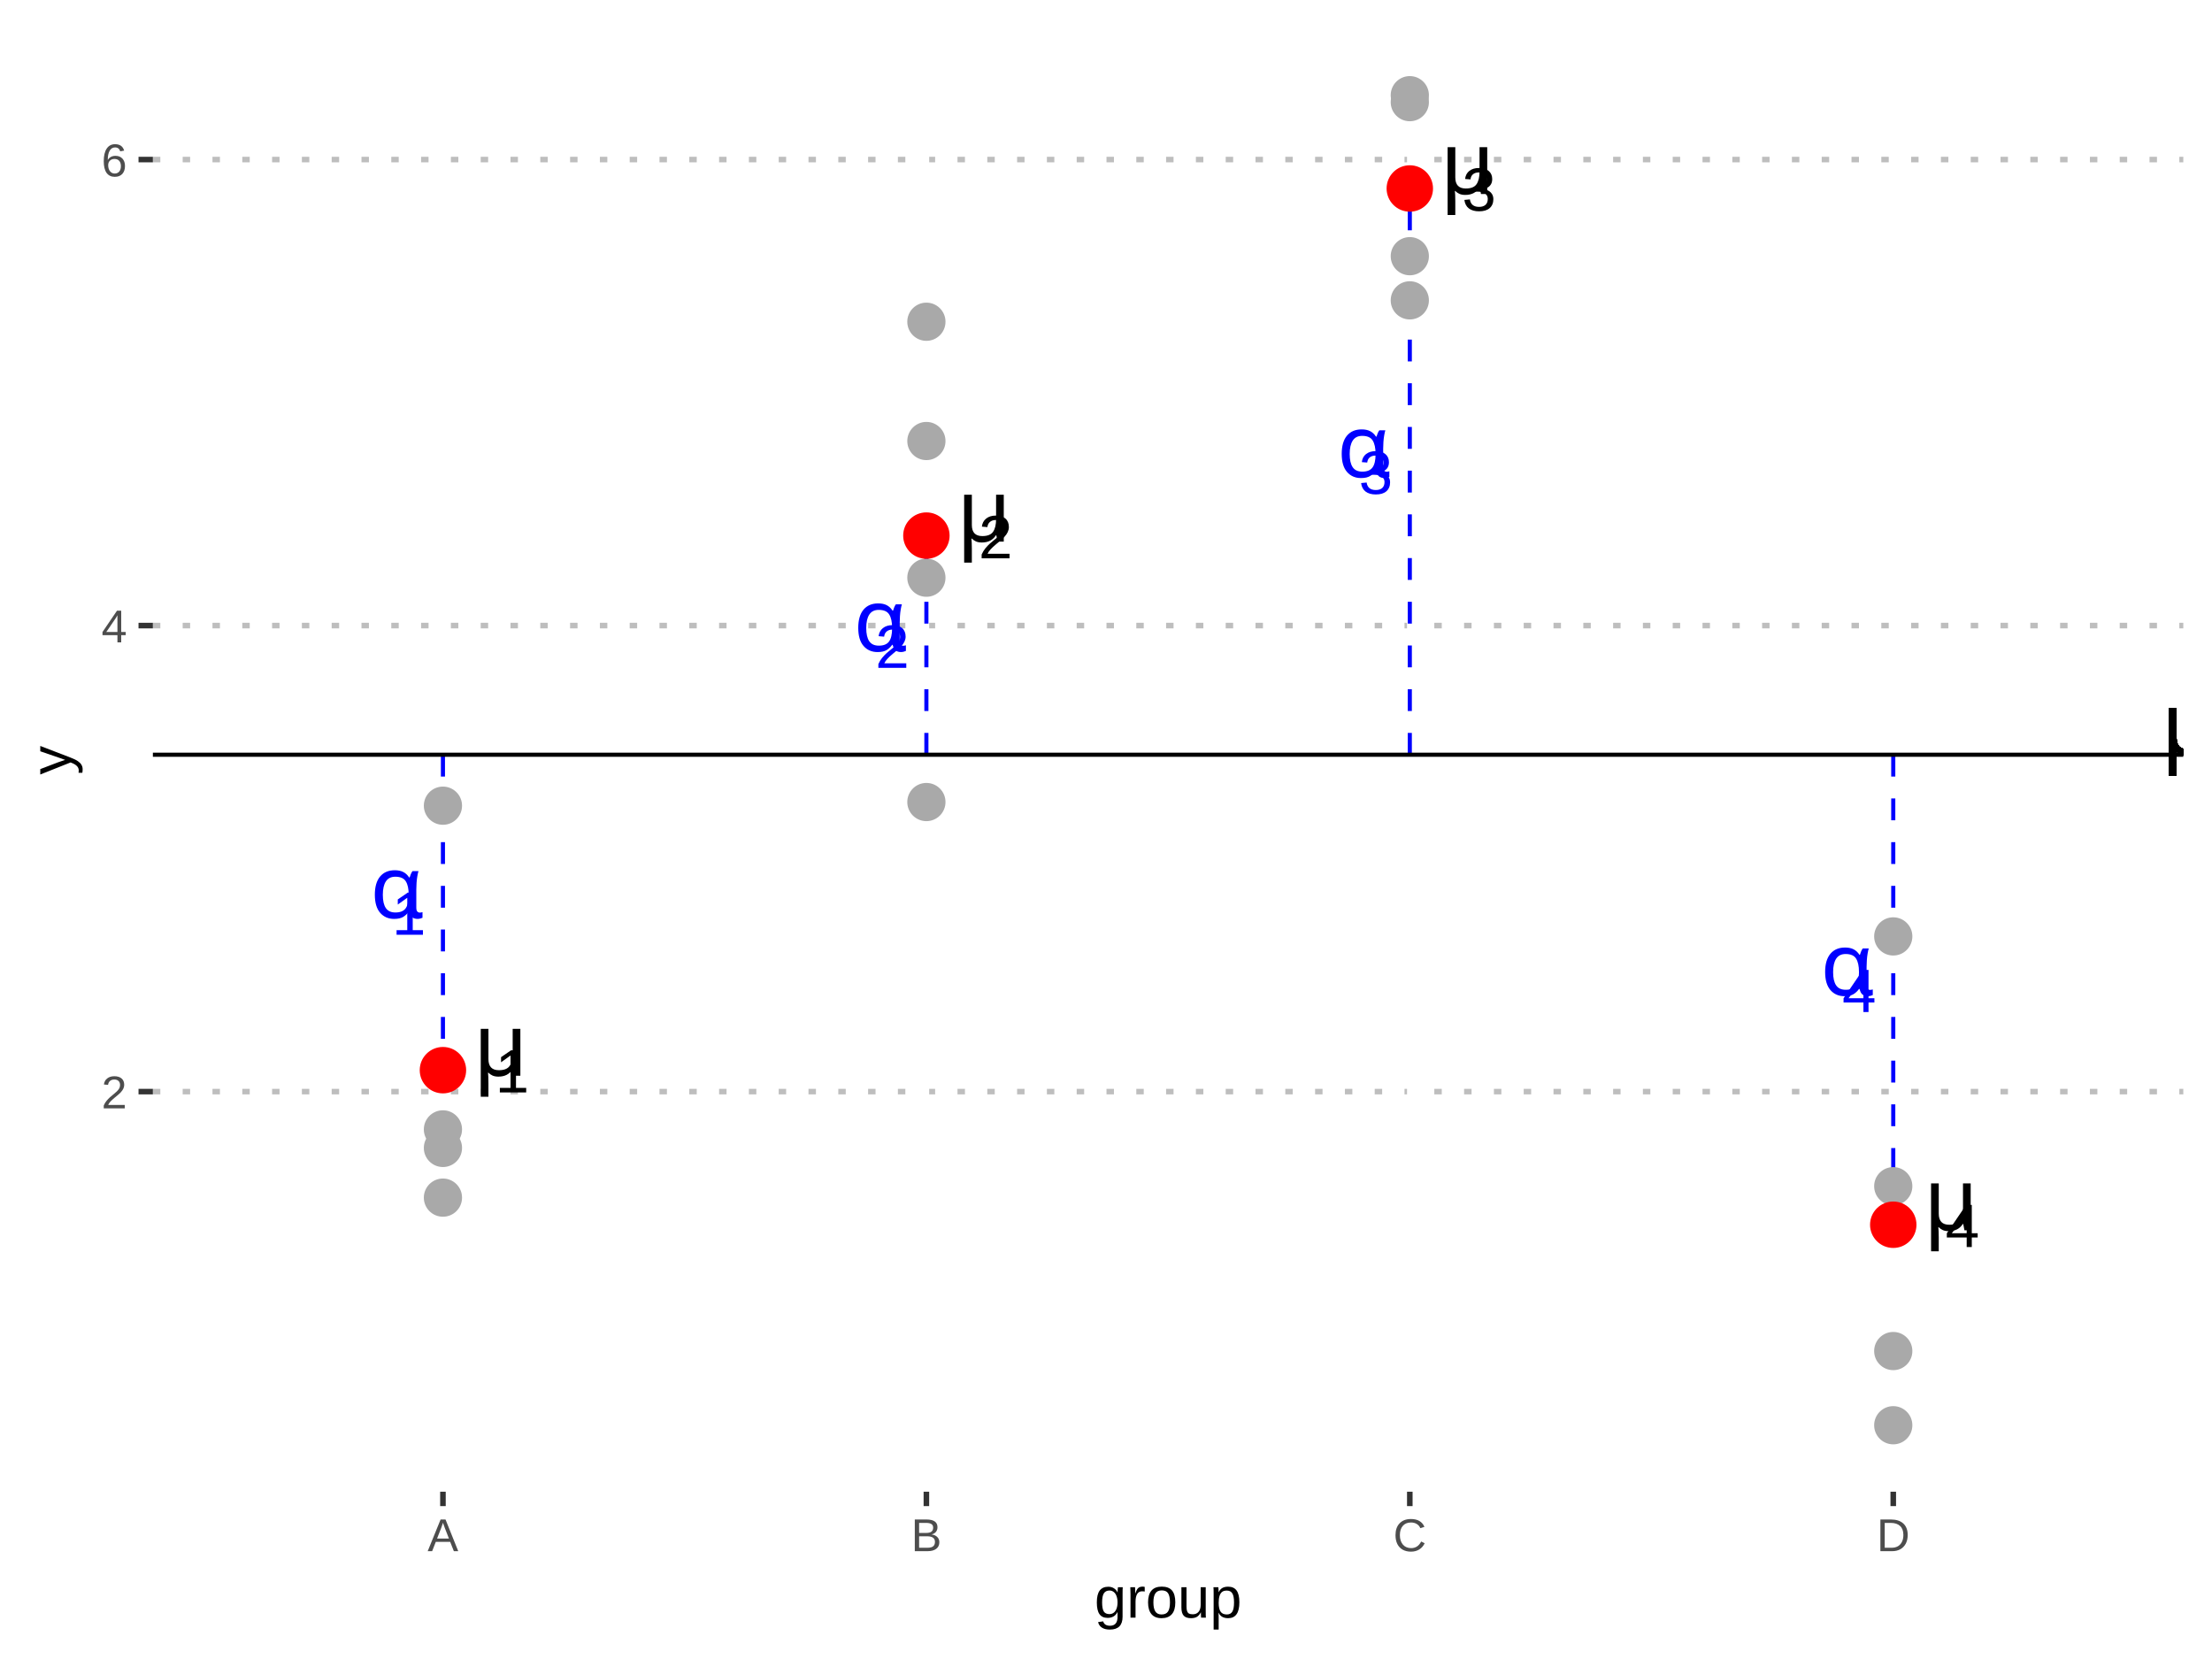
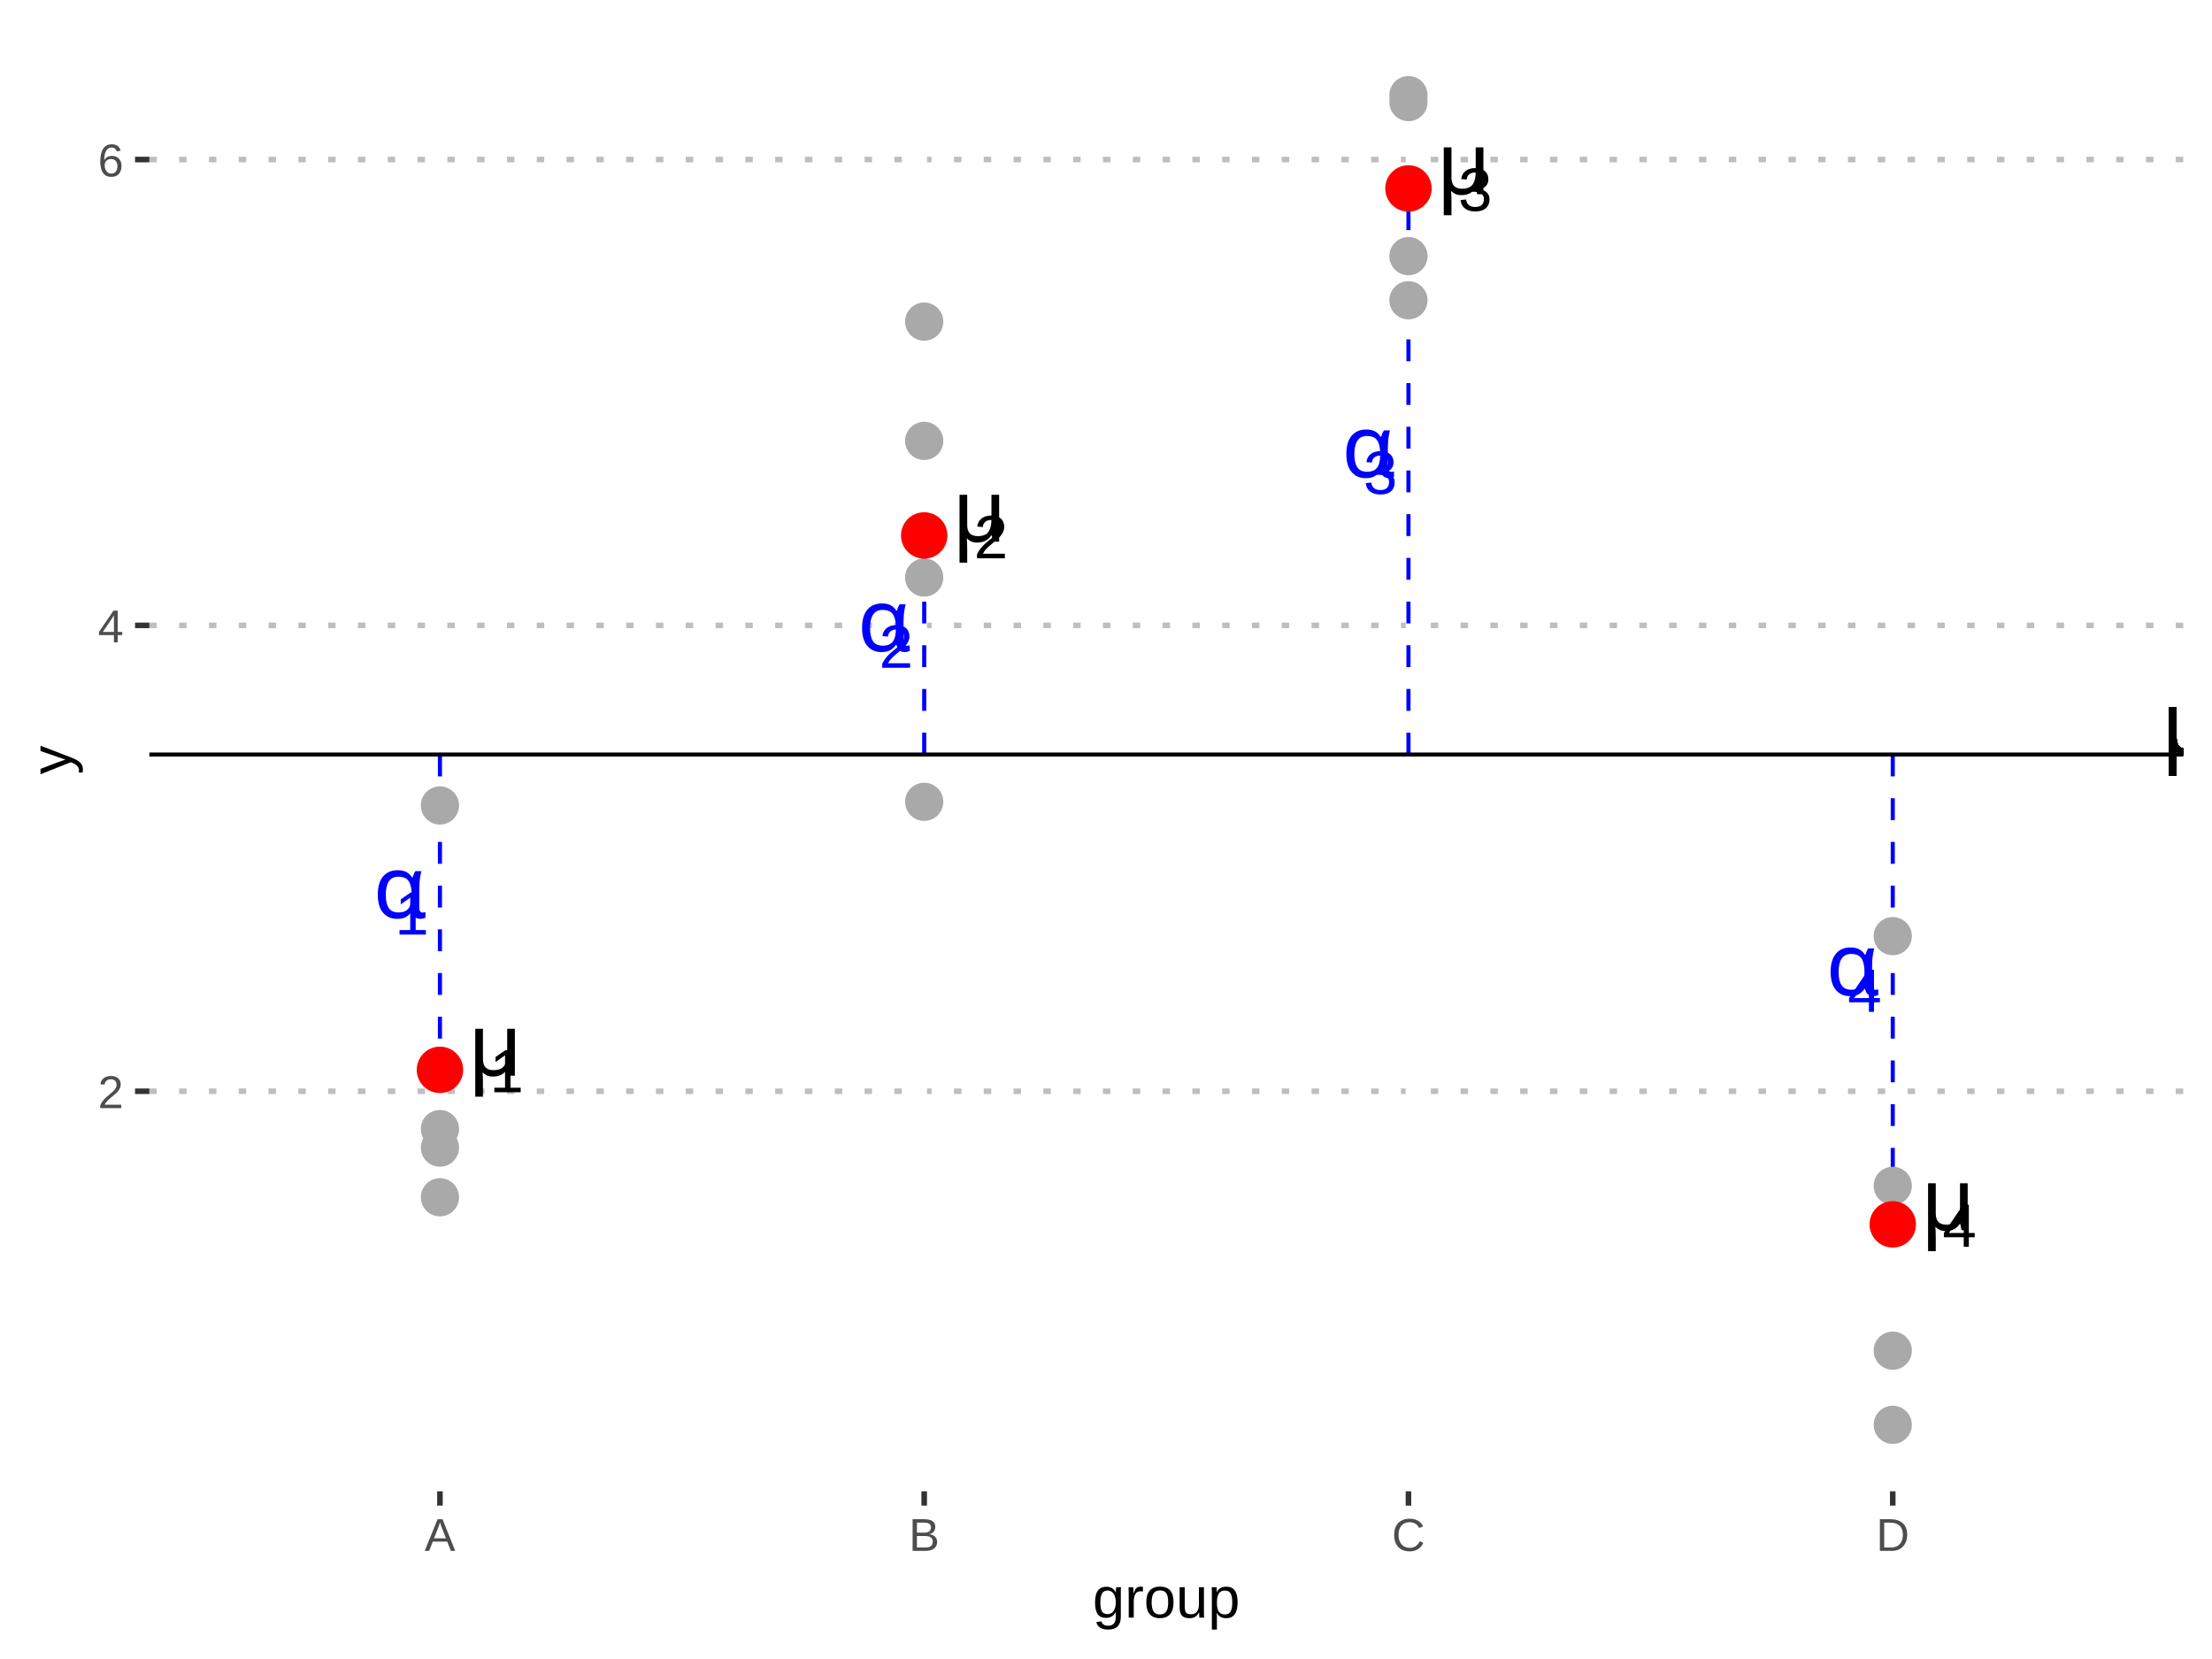
<svg xmlns="http://www.w3.org/2000/svg" class="svglite" width="576.00pt" height="432.00pt" viewBox="0 0 576.00 432.00">
  <defs>
    <style type="text/css">
    .svglite line, .svglite polyline, .svglite polygon, .svglite path, .svglite rect, .svglite circle {
      fill: none;
      stroke: #000000;
      stroke-linecap: round;
      stroke-linejoin: round;
      stroke-miterlimit: 10.00;
    }
    .svglite text {
      white-space: pre;
    }
  </style>
  </defs>
  <rect width="100%" height="100%" style="stroke: none; fill: #FFFFFF;" />
  <defs>
    <clipPath id="cpMC4wMHw1NzYuMDB8MC4wMHw0MzIuMDA=">
      <rect x="0.00" y="0.00" width="576.00" height="432.00" />
    </clipPath>
  </defs>
  <g clip-path="url(#cpMC4wMHw1NzYuMDB8MC4wMHw0MzIuMDA=)">
-     <rect x="0.00" y="0.00" width="576.00" height="432.00" style="stroke-width: 1.45; stroke: #FFFFFF; fill: #FFFFFF;" />
+     <rect x="-0" y="0.00" width="576.00" height="432.00" style="stroke-width: 1.45; stroke: #FFFFFF; fill: #FFFFFF;" />
  </g>
  <defs>
-     <clipPath id="cpMzkuODF8NTY4LjUzfDcuNDd8Mzg4LjQ0">
-       <rect x="39.81" y="7.47" width="528.72" height="380.97" />
+     <clipPath id="cpMzguODl8NTY4LjUzfDcuNDd8Mzg4LjMz">
+       <rect x="38.89" y="7.47" width="529.63" height="380.86" />
    </clipPath>
  </defs>
-   <g clip-path="url(#cpMzkuODF8NTY4LjUzfDcuNDd8Mzg4LjQ0)">
-     <rect x="39.81" y="7.47" width="528.72" height="380.97" style="stroke-width: 1.45; stroke: none; fill: #FFFFFF;" />
-     <polyline points="39.81,344.92 568.53,344.92 " style="stroke-width: 0.73; stroke: #FFFFFF; stroke-linecap: butt;" />
-     <polyline points="39.81,223.57 568.53,223.57 " style="stroke-width: 0.73; stroke: #FFFFFF; stroke-linecap: butt;" />
-     <polyline points="39.81,102.22 568.53,102.22 " style="stroke-width: 0.73; stroke: #FFFFFF; stroke-linecap: butt;" />
-     <polyline points="39.81,284.25 568.53,284.25 " style="stroke-width: 1.45; stroke: #BEBEBE; stroke-dasharray: 1.94,5.82; stroke-linecap: butt;" />
-     <polyline points="39.81,162.90 568.53,162.90 " style="stroke-width: 1.45; stroke: #BEBEBE; stroke-dasharray: 1.94,5.82; stroke-linecap: butt;" />
-     <polyline points="39.81,41.55 568.53,41.55 " style="stroke-width: 1.45; stroke: #BEBEBE; stroke-dasharray: 1.94,5.82; stroke-linecap: butt;" />
-     <polyline points="115.34,388.44 115.34,7.47 " style="stroke-width: 1.45; stroke: #FFFFFF; stroke-linecap: butt;" />
-     <polyline points="241.23,388.44 241.23,7.47 " style="stroke-width: 1.45; stroke: #FFFFFF; stroke-linecap: butt;" />
-     <polyline points="367.11,388.44 367.11,7.47 " style="stroke-width: 1.45; stroke: #FFFFFF; stroke-linecap: butt;" />
-     <polyline points="493.00,388.44 493.00,7.47 " style="stroke-width: 1.45; stroke: #FFFFFF; stroke-linecap: butt;" />
-     <line x1="115.34" y1="196.53" x2="115.34" y2="278.67" style="stroke-width: 1.07; stroke: #0000FF; stroke-dasharray: 5.69,5.69; stroke-linecap: butt;" />
-     <line x1="241.23" y1="196.53" x2="241.23" y2="139.47" style="stroke-width: 1.07; stroke: #0000FF; stroke-dasharray: 5.69,5.69; stroke-linecap: butt;" />
-     <line x1="367.11" y1="196.53" x2="367.11" y2="49.08" style="stroke-width: 1.07; stroke: #0000FF; stroke-dasharray: 5.69,5.69; stroke-linecap: butt;" />
-     <line x1="493.00" y1="196.53" x2="493.00" y2="318.92" style="stroke-width: 1.07; stroke: #0000FF; stroke-dasharray: 5.69,5.69; stroke-linecap: butt;" />
-     <circle cx="115.34" cy="209.80" r="4.62" style="stroke-width: 0.71; stroke: #A9A9A9; fill: #A9A9A9;" />
-     <circle cx="241.23" cy="114.84" r="4.62" style="stroke-width: 0.71; stroke: #A9A9A9; fill: #A9A9A9;" />
-     <circle cx="367.11" cy="24.79" r="4.62" style="stroke-width: 0.71; stroke: #A9A9A9; fill: #A9A9A9;" />
-     <circle cx="493.00" cy="371.13" r="4.62" style="stroke-width: 0.71; stroke: #A9A9A9; fill: #A9A9A9;" />
-     <circle cx="115.34" cy="298.92" r="4.62" style="stroke-width: 0.71; stroke: #A9A9A9; fill: #A9A9A9;" />
-     <circle cx="241.23" cy="208.85" r="4.62" style="stroke-width: 0.71; stroke: #A9A9A9; fill: #A9A9A9;" />
-     <circle cx="367.11" cy="66.71" r="4.62" style="stroke-width: 0.71; stroke: #A9A9A9; fill: #A9A9A9;" />
-     <circle cx="493.00" cy="308.88" r="4.62" style="stroke-width: 0.71; stroke: #A9A9A9; fill: #A9A9A9;" />
-     <circle cx="115.34" cy="294.09" r="4.62" style="stroke-width: 0.71; stroke: #A9A9A9; fill: #A9A9A9;" />
-     <circle cx="241.23" cy="150.43" r="4.62" style="stroke-width: 0.71; stroke: #A9A9A9; fill: #A9A9A9;" />
-     <circle cx="367.11" cy="78.21" r="4.62" style="stroke-width: 0.71; stroke: #A9A9A9; fill: #A9A9A9;" />
-     <circle cx="493.00" cy="351.81" r="4.62" style="stroke-width: 0.71; stroke: #A9A9A9; fill: #A9A9A9;" />
-     <circle cx="115.34" cy="311.86" r="4.62" style="stroke-width: 0.71; stroke: #A9A9A9; fill: #A9A9A9;" />
-     <circle cx="241.23" cy="83.78" r="4.62" style="stroke-width: 0.71; stroke: #A9A9A9; fill: #A9A9A9;" />
-     <circle cx="367.11" cy="26.60" r="4.62" style="stroke-width: 0.71; stroke: #A9A9A9; fill: #A9A9A9;" />
-     <circle cx="493.00" cy="243.84" r="4.62" style="stroke-width: 0.71; stroke: #A9A9A9; fill: #A9A9A9;" />
-     <line x1="39.81" y1="196.53" x2="568.53" y2="196.53" style="stroke-width: 1.07; stroke-linecap: butt;" />
-     <circle cx="115.34" cy="278.67" r="5.69" style="stroke-width: 0.71; stroke: #FF0000; fill: #FF0000;" />
-     <circle cx="241.23" cy="139.47" r="5.69" style="stroke-width: 0.71; stroke: #FF0000; fill: #FF0000;" />
-     <circle cx="367.11" cy="49.08" r="5.69" style="stroke-width: 0.71; stroke: #FF0000; fill: #FF0000;" />
-     <circle cx="493.00" cy="318.92" r="5.69" style="stroke-width: 0.71; stroke: #FF0000; fill: #FF0000;" />
-     <text x="562.84" y="196.53" style="font-size: 22.76px; font-family: &quot;Standard Symbols PS&quot;;" textLength="5.69px" lengthAdjust="spacingAndGlyphs">μ</text>
-     <text x="562.84" y="196.53" style="font-size: 22.76px; font-family: &quot;Standard Symbols PS&quot;;" textLength="5.69px" lengthAdjust="spacingAndGlyphs">μ</text>
-     <text x="562.84" y="196.53" style="font-size: 22.76px; font-family: &quot;Standard Symbols PS&quot;;" textLength="5.69px" lengthAdjust="spacingAndGlyphs">μ</text>
-     <text x="562.84" y="196.53" style="font-size: 22.76px; font-family: &quot;Standard Symbols PS&quot;;" textLength="5.69px" lengthAdjust="spacingAndGlyphs">μ</text>
-     <text x="562.84" y="196.53" style="font-size: 22.76px; font-family: &quot;Standard Symbols PS&quot;;" textLength="5.69px" lengthAdjust="spacingAndGlyphs">μ</text>
-     <text x="562.84" y="196.53" style="font-size: 22.76px; font-family: &quot;Standard Symbols PS&quot;;" textLength="5.69px" lengthAdjust="spacingAndGlyphs">μ</text>
-     <text x="562.84" y="196.53" style="font-size: 22.76px; font-family: &quot;Standard Symbols PS&quot;;" textLength="5.69px" lengthAdjust="spacingAndGlyphs">μ</text>
-     <text x="562.84" y="196.53" style="font-size: 22.76px; font-family: &quot;Standard Symbols PS&quot;;" textLength="5.69px" lengthAdjust="spacingAndGlyphs">μ</text>
-     <text x="562.84" y="196.53" style="font-size: 22.76px; font-family: &quot;Standard Symbols PS&quot;;" textLength="5.69px" lengthAdjust="spacingAndGlyphs">μ</text>
-     <text x="562.84" y="196.53" style="font-size: 22.76px; font-family: &quot;Standard Symbols PS&quot;;" textLength="5.69px" lengthAdjust="spacingAndGlyphs">μ</text>
-     <text x="562.84" y="196.53" style="font-size: 22.76px; font-family: &quot;Standard Symbols PS&quot;;" textLength="5.69px" lengthAdjust="spacingAndGlyphs">μ</text>
-     <text x="562.84" y="196.53" style="font-size: 22.76px; font-family: &quot;Standard Symbols PS&quot;;" textLength="5.69px" lengthAdjust="spacingAndGlyphs">μ</text>
-     <text x="562.84" y="196.53" style="font-size: 22.76px; font-family: &quot;Standard Symbols PS&quot;;" textLength="5.69px" lengthAdjust="spacingAndGlyphs">μ</text>
-     <text x="562.84" y="196.53" style="font-size: 22.76px; font-family: &quot;Standard Symbols PS&quot;;" textLength="5.69px" lengthAdjust="spacingAndGlyphs">μ</text>
-     <text x="562.84" y="196.53" style="font-size: 22.76px; font-family: &quot;Standard Symbols PS&quot;;" textLength="5.69px" lengthAdjust="spacingAndGlyphs">μ</text>
-     <text x="562.84" y="196.53" style="font-size: 22.76px; font-family: &quot;Standard Symbols PS&quot;;" textLength="5.69px" lengthAdjust="spacingAndGlyphs">μ</text>
-     <text x="123.25" y="280.12" style="font-size: 22.76px; font-family: &quot;Standard Symbols PS&quot;;" textLength="5.69px" lengthAdjust="spacingAndGlyphs">μ</text>
-     <text x="128.94" y="284.47" style="font-size: 15.93px; font-family: &quot;Arial&quot;;" textLength="10.13px" lengthAdjust="spacingAndGlyphs">1</text>
-     <text x="249.13" y="141.03" style="font-size: 22.76px; font-family: &quot;Standard Symbols PS&quot;;" textLength="5.69px" lengthAdjust="spacingAndGlyphs">μ</text>
-     <text x="254.82" y="145.38" style="font-size: 15.93px; font-family: &quot;Arial&quot;;" textLength="10.13px" lengthAdjust="spacingAndGlyphs">2</text>
-     <text x="375.02" y="50.52" style="font-size: 22.76px; font-family: &quot;Standard Symbols PS&quot;;" textLength="5.69px" lengthAdjust="spacingAndGlyphs">μ</text>
-     <text x="380.71" y="54.87" style="font-size: 15.93px; font-family: &quot;Arial&quot;;" textLength="10.13px" lengthAdjust="spacingAndGlyphs">3</text>
-     <text x="500.91" y="320.36" style="font-size: 22.76px; font-family: &quot;Standard Symbols PS&quot;;" textLength="5.69px" lengthAdjust="spacingAndGlyphs">μ</text>
-     <text x="506.59" y="324.72" style="font-size: 15.93px; font-family: &quot;Arial&quot;;" textLength="10.13px" lengthAdjust="spacingAndGlyphs">4</text>
-     <text x="96.36" y="239.05" style="font-size: 22.76px;fill: #0000FF; font-family: &quot;Standard Symbols PS&quot;;" textLength="5.69px" lengthAdjust="spacingAndGlyphs">α</text>
-     <text x="102.05" y="243.40" style="font-size: 15.93px;fill: #0000FF; font-family: &quot;Arial&quot;;" textLength="10.13px" lengthAdjust="spacingAndGlyphs">1</text>
-     <text x="222.24" y="169.56" style="font-size: 22.76px;fill: #0000FF; font-family: &quot;Standard Symbols PS&quot;;" textLength="5.69px" lengthAdjust="spacingAndGlyphs">α</text>
-     <text x="227.93" y="173.91" style="font-size: 15.93px;fill: #0000FF; font-family: &quot;Arial&quot;;" textLength="10.13px" lengthAdjust="spacingAndGlyphs">2</text>
-     <text x="348.13" y="124.25" style="font-size: 22.76px;fill: #0000FF; font-family: &quot;Standard Symbols PS&quot;;" textLength="5.69px" lengthAdjust="spacingAndGlyphs">α</text>
-     <text x="353.82" y="128.60" style="font-size: 15.93px;fill: #0000FF; font-family: &quot;Arial&quot;;" textLength="10.13px" lengthAdjust="spacingAndGlyphs">3</text>
-     <text x="474.01" y="259.17" style="font-size: 22.76px;fill: #0000FF; font-family: &quot;Standard Symbols PS&quot;;" textLength="5.69px" lengthAdjust="spacingAndGlyphs">α</text>
-     <text x="479.70" y="263.53" style="font-size: 15.93px;fill: #0000FF; font-family: &quot;Arial&quot;;" textLength="10.13px" lengthAdjust="spacingAndGlyphs">4</text>
+   <g clip-path="url(#cpMzguODl8NTY4LjUzfDcuNDd8Mzg4LjMz)">
+     <rect x="38.89" y="7.47" width="529.63" height="380.86" style="stroke-width: 1.45; stroke: none; fill: #FFFFFF;" />
+     <polyline points="38.89,344.82 568.53,344.82 " style="stroke-width: 0.73; stroke: #FFFFFF; stroke-linecap: butt;" />
+     <polyline points="38.89,223.51 568.53,223.51 " style="stroke-width: 0.73; stroke: #FFFFFF; stroke-linecap: butt;" />
+     <polyline points="38.89,102.19 568.53,102.19 " style="stroke-width: 0.73; stroke: #FFFFFF; stroke-linecap: butt;" />
+     <polyline points="38.89,284.16 568.53,284.16 " style="stroke-width: 1.45; stroke: #BEBEBE; stroke-dasharray: 1.94,5.82; stroke-linecap: butt;" />
+     <polyline points="38.89,162.85 568.53,162.85 " style="stroke-width: 1.45; stroke: #BEBEBE; stroke-dasharray: 1.94,5.82; stroke-linecap: butt;" />
+     <polyline points="38.89,41.54 568.53,41.54 " style="stroke-width: 1.45; stroke: #BEBEBE; stroke-dasharray: 1.94,5.82; stroke-linecap: butt;" />
+     <polyline points="114.56,388.33 114.56,7.47 " style="stroke-width: 1.45; stroke: #FFFFFF; stroke-linecap: butt;" />
+     <polyline points="240.66,388.33 240.66,7.47 " style="stroke-width: 1.45; stroke: #FFFFFF; stroke-linecap: butt;" />
+     <polyline points="366.76,388.33 366.76,7.47 " style="stroke-width: 1.45; stroke: #FFFFFF; stroke-linecap: butt;" />
+     <polyline points="492.87,388.33 492.87,7.47 " style="stroke-width: 1.45; stroke: #FFFFFF; stroke-linecap: butt;" />
+     <line x1="114.56" y1="196.48" x2="114.56" y2="278.58" style="stroke-width: 1.07; stroke: #0000FF; stroke-dasharray: 5.69,5.69; stroke-linecap: butt;" />
+     <line x1="240.66" y1="196.48" x2="240.66" y2="139.43" style="stroke-width: 1.07; stroke: #0000FF; stroke-dasharray: 5.69,5.69; stroke-linecap: butt;" />
+     <line x1="366.76" y1="196.48" x2="366.76" y2="49.07" style="stroke-width: 1.07; stroke: #0000FF; stroke-dasharray: 5.69,5.69; stroke-linecap: butt;" />
+     <line x1="492.87" y1="196.48" x2="492.87" y2="318.82" style="stroke-width: 1.07; stroke: #0000FF; stroke-dasharray: 5.69,5.69; stroke-linecap: butt;" />
+     <circle cx="114.56" cy="209.74" r="4.62" style="stroke-width: 0.71; stroke: #A9A9A9; fill: #A9A9A9;" />
+     <circle cx="240.66" cy="114.81" r="4.62" style="stroke-width: 0.71; stroke: #A9A9A9; fill: #A9A9A9;" />
+     <circle cx="366.76" cy="24.78" r="4.62" style="stroke-width: 0.71; stroke: #A9A9A9; fill: #A9A9A9;" />
+     <circle cx="492.87" cy="371.02" r="4.62" style="stroke-width: 0.71; stroke: #A9A9A9; fill: #A9A9A9;" />
+     <circle cx="114.56" cy="298.83" r="4.62" style="stroke-width: 0.71; stroke: #A9A9A9; fill: #A9A9A9;" />
+     <circle cx="240.66" cy="208.79" r="4.62" style="stroke-width: 0.71; stroke: #A9A9A9; fill: #A9A9A9;" />
+     <circle cx="366.76" cy="66.70" r="4.62" style="stroke-width: 0.71; stroke: #A9A9A9; fill: #A9A9A9;" />
+     <circle cx="492.87" cy="308.79" r="4.62" style="stroke-width: 0.71; stroke: #A9A9A9; fill: #A9A9A9;" />
+     <circle cx="114.56" cy="294.01" r="4.62" style="stroke-width: 0.71; stroke: #A9A9A9; fill: #A9A9A9;" />
+     <circle cx="240.66" cy="150.38" r="4.62" style="stroke-width: 0.71; stroke: #A9A9A9; fill: #A9A9A9;" />
+     <circle cx="366.76" cy="78.19" r="4.62" style="stroke-width: 0.71; stroke: #A9A9A9; fill: #A9A9A9;" />
+     <circle cx="492.87" cy="351.71" r="4.62" style="stroke-width: 0.71; stroke: #A9A9A9; fill: #A9A9A9;" />
+     <circle cx="114.56" cy="311.77" r="4.62" style="stroke-width: 0.71; stroke: #A9A9A9; fill: #A9A9A9;" />
+     <circle cx="240.66" cy="83.75" r="4.62" style="stroke-width: 0.71; stroke: #A9A9A9; fill: #A9A9A9;" />
+     <circle cx="366.76" cy="26.59" r="4.62" style="stroke-width: 0.71; stroke: #A9A9A9; fill: #A9A9A9;" />
+     <circle cx="492.87" cy="243.77" r="4.62" style="stroke-width: 0.71; stroke: #A9A9A9; fill: #A9A9A9;" />
+     <line x1="38.89" y1="196.48" x2="568.53" y2="196.48" style="stroke-width: 1.07; stroke-linecap: butt;" />
+     <circle cx="114.56" cy="278.58" r="5.69" style="stroke-width: 0.71; stroke: #FF0000; fill: #FF0000;" />
+     <circle cx="240.66" cy="139.43" r="5.69" style="stroke-width: 0.71; stroke: #FF0000; fill: #FF0000;" />
+     <circle cx="366.76" cy="49.07" r="5.69" style="stroke-width: 0.71; stroke: #FF0000; fill: #FF0000;" />
+     <circle cx="492.87" cy="318.82" r="5.69" style="stroke-width: 0.71; stroke: #FF0000; fill: #FF0000;" />
+     <text x="562.84" y="196.48" style="font-size: 22.76px; font-family: &quot;Standard Symbols PS&quot;;" textLength="5.69px" lengthAdjust="spacingAndGlyphs">μ</text>
+     <text x="562.84" y="196.48" style="font-size: 22.76px; font-family: &quot;Standard Symbols PS&quot;;" textLength="5.69px" lengthAdjust="spacingAndGlyphs">μ</text>
+     <text x="562.84" y="196.48" style="font-size: 22.76px; font-family: &quot;Standard Symbols PS&quot;;" textLength="5.69px" lengthAdjust="spacingAndGlyphs">μ</text>
+     <text x="562.84" y="196.48" style="font-size: 22.76px; font-family: &quot;Standard Symbols PS&quot;;" textLength="5.69px" lengthAdjust="spacingAndGlyphs">μ</text>
+     <text x="562.84" y="196.48" style="font-size: 22.76px; font-family: &quot;Standard Symbols PS&quot;;" textLength="5.69px" lengthAdjust="spacingAndGlyphs">μ</text>
+     <text x="562.84" y="196.48" style="font-size: 22.76px; font-family: &quot;Standard Symbols PS&quot;;" textLength="5.69px" lengthAdjust="spacingAndGlyphs">μ</text>
+     <text x="562.84" y="196.48" style="font-size: 22.76px; font-family: &quot;Standard Symbols PS&quot;;" textLength="5.69px" lengthAdjust="spacingAndGlyphs">μ</text>
+     <text x="562.84" y="196.48" style="font-size: 22.76px; font-family: &quot;Standard Symbols PS&quot;;" textLength="5.69px" lengthAdjust="spacingAndGlyphs">μ</text>
+     <text x="562.84" y="196.48" style="font-size: 22.76px; font-family: &quot;Standard Symbols PS&quot;;" textLength="5.69px" lengthAdjust="spacingAndGlyphs">μ</text>
+     <text x="562.84" y="196.48" style="font-size: 22.76px; font-family: &quot;Standard Symbols PS&quot;;" textLength="5.69px" lengthAdjust="spacingAndGlyphs">μ</text>
+     <text x="562.84" y="196.48" style="font-size: 22.76px; font-family: &quot;Standard Symbols PS&quot;;" textLength="5.69px" lengthAdjust="spacingAndGlyphs">μ</text>
+     <text x="562.84" y="196.48" style="font-size: 22.76px; font-family: &quot;Standard Symbols PS&quot;;" textLength="5.69px" lengthAdjust="spacingAndGlyphs">μ</text>
+     <text x="562.84" y="196.48" style="font-size: 22.76px; font-family: &quot;Standard Symbols PS&quot;;" textLength="5.69px" lengthAdjust="spacingAndGlyphs">μ</text>
+     <text x="562.84" y="196.48" style="font-size: 22.76px; font-family: &quot;Standard Symbols PS&quot;;" textLength="5.69px" lengthAdjust="spacingAndGlyphs">μ</text>
+     <text x="562.84" y="196.48" style="font-size: 22.76px; font-family: &quot;Standard Symbols PS&quot;;" textLength="5.69px" lengthAdjust="spacingAndGlyphs">μ</text>
+     <text x="562.84" y="196.48" style="font-size: 22.76px; font-family: &quot;Standard Symbols PS&quot;;" textLength="5.69px" lengthAdjust="spacingAndGlyphs">μ</text>
+     <text x="121.82" y="280.10" style="font-size: 22.76px; font-family: &quot;Standard Symbols PS&quot;;" textLength="5.69px" lengthAdjust="spacingAndGlyphs">μ</text>
+     <text x="127.51" y="284.42" style="font-size: 15.93px; font-family: &quot;Arimo&quot;;" textLength="8.83px" lengthAdjust="spacingAndGlyphs">1</text>
+     <text x="247.92" y="141.05" style="font-size: 22.76px; font-family: &quot;Standard Symbols PS&quot;;" textLength="5.69px" lengthAdjust="spacingAndGlyphs">μ</text>
+     <text x="253.61" y="145.37" style="font-size: 15.93px; font-family: &quot;Arimo&quot;;" textLength="8.83px" lengthAdjust="spacingAndGlyphs">2</text>
+     <text x="374.02" y="50.58" style="font-size: 22.76px; font-family: &quot;Standard Symbols PS&quot;;" textLength="5.69px" lengthAdjust="spacingAndGlyphs">μ</text>
+     <text x="379.71" y="54.90" style="font-size: 15.93px; font-family: &quot;Arimo&quot;;" textLength="8.83px" lengthAdjust="spacingAndGlyphs">3</text>
+     <text x="500.13" y="320.33" style="font-size: 22.76px; font-family: &quot;Standard Symbols PS&quot;;" textLength="5.69px" lengthAdjust="spacingAndGlyphs">μ</text>
+     <text x="505.82" y="324.66" style="font-size: 15.93px; font-family: &quot;Arimo&quot;;" textLength="8.83px" lengthAdjust="spacingAndGlyphs">4</text>
+     <text x="97.13" y="239.04" style="font-size: 22.76px;fill: #0000FF; font-family: &quot;Standard Symbols PS&quot;;" textLength="5.69px" lengthAdjust="spacingAndGlyphs">α</text>
+     <text x="102.82" y="243.37" style="font-size: 15.93px;fill: #0000FF; font-family: &quot;Arimo&quot;;" textLength="8.83px" lengthAdjust="spacingAndGlyphs">1</text>
+     <text x="223.23" y="169.57" style="font-size: 22.76px;fill: #0000FF; font-family: &quot;Standard Symbols PS&quot;;" textLength="5.69px" lengthAdjust="spacingAndGlyphs">α</text>
+     <text x="228.92" y="173.89" style="font-size: 15.93px;fill: #0000FF; font-family: &quot;Arimo&quot;;" textLength="8.83px" lengthAdjust="spacingAndGlyphs">2</text>
+     <text x="349.34" y="124.28" style="font-size: 22.76px;fill: #0000FF; font-family: &quot;Standard Symbols PS&quot;;" textLength="5.69px" lengthAdjust="spacingAndGlyphs">α</text>
+     <text x="355.02" y="128.61" style="font-size: 15.93px;fill: #0000FF; font-family: &quot;Arimo&quot;;" textLength="8.83px" lengthAdjust="spacingAndGlyphs">3</text>
+     <text x="475.44" y="259.16" style="font-size: 22.76px;fill: #0000FF; font-family: &quot;Standard Symbols PS&quot;;" textLength="5.69px" lengthAdjust="spacingAndGlyphs">α</text>
+     <text x="481.13" y="263.48" style="font-size: 15.93px;fill: #0000FF; font-family: &quot;Arimo&quot;;" textLength="8.83px" lengthAdjust="spacingAndGlyphs">4</text>
  </g>
  <g clip-path="url(#cpMC4wMHw1NzYuMDB8MC4wMHw0MzIuMDA=)">
-     <text x="33.08" y="288.62" text-anchor="end" style="font-size: 12.00px;fill: #4D4D4D; font-family: &quot;Arial&quot;;" textLength="7.64px" lengthAdjust="spacingAndGlyphs">2</text>
-     <text x="33.08" y="167.27" text-anchor="end" style="font-size: 12.00px;fill: #4D4D4D; font-family: &quot;Arial&quot;;" textLength="7.64px" lengthAdjust="spacingAndGlyphs">4</text>
-     <text x="33.08" y="45.92" text-anchor="end" style="font-size: 12.00px;fill: #4D4D4D; font-family: &quot;Arial&quot;;" textLength="7.64px" lengthAdjust="spacingAndGlyphs">6</text>
-     <polyline points="36.07,284.25 39.81,284.25 " style="stroke-width: 1.45; stroke: #333333; stroke-linecap: butt;" />
-     <polyline points="36.07,162.90 39.81,162.90 " style="stroke-width: 1.45; stroke: #333333; stroke-linecap: butt;" />
-     <polyline points="36.07,41.55 39.81,41.55 " style="stroke-width: 1.45; stroke: #333333; stroke-linecap: butt;" />
-     <polyline points="115.34,392.18 115.34,388.44 " style="stroke-width: 1.45; stroke: #333333; stroke-linecap: butt;" />
-     <polyline points="241.23,392.18 241.23,388.44 " style="stroke-width: 1.45; stroke: #333333; stroke-linecap: butt;" />
-     <polyline points="367.11,392.18 367.11,388.44 " style="stroke-width: 1.45; stroke: #333333; stroke-linecap: butt;" />
-     <polyline points="493.00,392.18 493.00,388.44 " style="stroke-width: 1.45; stroke: #333333; stroke-linecap: butt;" />
-     <text x="115.34" y="403.92" text-anchor="middle" style="font-size: 12.00px;fill: #4D4D4D; font-family: &quot;Arial&quot;;" textLength="8.21px" lengthAdjust="spacingAndGlyphs">A</text>
-     <text x="241.23" y="403.92" text-anchor="middle" style="font-size: 12.00px;fill: #4D4D4D; font-family: &quot;Arial&quot;;" textLength="8.24px" lengthAdjust="spacingAndGlyphs">B</text>
-     <text x="367.11" y="403.92" text-anchor="middle" style="font-size: 12.00px;fill: #4D4D4D; font-family: &quot;Arial&quot;;" textLength="8.38px" lengthAdjust="spacingAndGlyphs">C</text>
-     <text x="493.00" y="403.92" text-anchor="middle" style="font-size: 12.00px;fill: #4D4D4D; font-family: &quot;Arial&quot;;" textLength="9.24px" lengthAdjust="spacingAndGlyphs">D</text>
-     <text x="304.17" y="421.23" text-anchor="middle" style="font-size: 15.00px; font-family: &quot;Arial&quot;;" textLength="43.55px" lengthAdjust="spacingAndGlyphs">group</text>
-     <text transform="translate(18.41,197.96) rotate(-90)" text-anchor="middle" style="font-size: 15.00px; font-family: &quot;Arial&quot;;" textLength="8.88px" lengthAdjust="spacingAndGlyphs">y</text>
+     <text x="32.17" y="288.56" text-anchor="end" style="font-size: 12.00px;fill: #4D4D4D; font-family: &quot;Arimo&quot;;" textLength="6.66px" lengthAdjust="spacingAndGlyphs">2</text>
+     <text x="32.17" y="167.25" text-anchor="end" style="font-size: 12.00px;fill: #4D4D4D; font-family: &quot;Arimo&quot;;" textLength="6.66px" lengthAdjust="spacingAndGlyphs">4</text>
+     <text x="32.17" y="45.94" text-anchor="end" style="font-size: 12.00px;fill: #4D4D4D; font-family: &quot;Arimo&quot;;" textLength="6.66px" lengthAdjust="spacingAndGlyphs">6</text>
+     <polyline points="35.16,284.16 38.89,284.16 " style="stroke-width: 1.45; stroke: #333333; stroke-linecap: butt;" />
+     <polyline points="35.16,162.85 38.89,162.85 " style="stroke-width: 1.45; stroke: #333333; stroke-linecap: butt;" />
+     <polyline points="35.16,41.54 38.89,41.54 " style="stroke-width: 1.45; stroke: #333333; stroke-linecap: butt;" />
+     <polyline points="114.56,392.06 114.56,388.33 " style="stroke-width: 1.45; stroke: #333333; stroke-linecap: butt;" />
+     <polyline points="240.66,392.06 240.66,388.33 " style="stroke-width: 1.45; stroke: #333333; stroke-linecap: butt;" />
+     <polyline points="366.76,392.06 366.76,388.33 " style="stroke-width: 1.45; stroke: #333333; stroke-linecap: butt;" />
+     <polyline points="492.87,392.06 492.87,388.33 " style="stroke-width: 1.45; stroke: #333333; stroke-linecap: butt;" />
+     <text x="114.56" y="403.85" text-anchor="middle" style="font-size: 12.00px;fill: #4D4D4D; font-family: &quot;Arimo&quot;;" textLength="7.29px" lengthAdjust="spacingAndGlyphs">A</text>
+     <text x="240.66" y="403.85" text-anchor="middle" style="font-size: 12.00px;fill: #4D4D4D; font-family: &quot;Arimo&quot;;" textLength="7.88px" lengthAdjust="spacingAndGlyphs">B</text>
+     <text x="366.76" y="403.85" text-anchor="middle" style="font-size: 12.00px;fill: #4D4D4D; font-family: &quot;Arimo&quot;;" textLength="7.65px" lengthAdjust="spacingAndGlyphs">C</text>
+     <text x="492.87" y="403.85" text-anchor="middle" style="font-size: 12.00px;fill: #4D4D4D; font-family: &quot;Arimo&quot;;" textLength="8.26px" lengthAdjust="spacingAndGlyphs">D</text>
+     <text x="303.71" y="421.23" text-anchor="middle" style="font-size: 15.00px; font-family: &quot;Arimo&quot;;" textLength="41.78px" lengthAdjust="spacingAndGlyphs">group</text>
+     <text transform="translate(18.47,197.90) rotate(-90)" text-anchor="middle" style="font-size: 15.00px; font-family: &quot;Arimo&quot;;" textLength="7.81px" lengthAdjust="spacingAndGlyphs">y</text>
  </g>
</svg>
